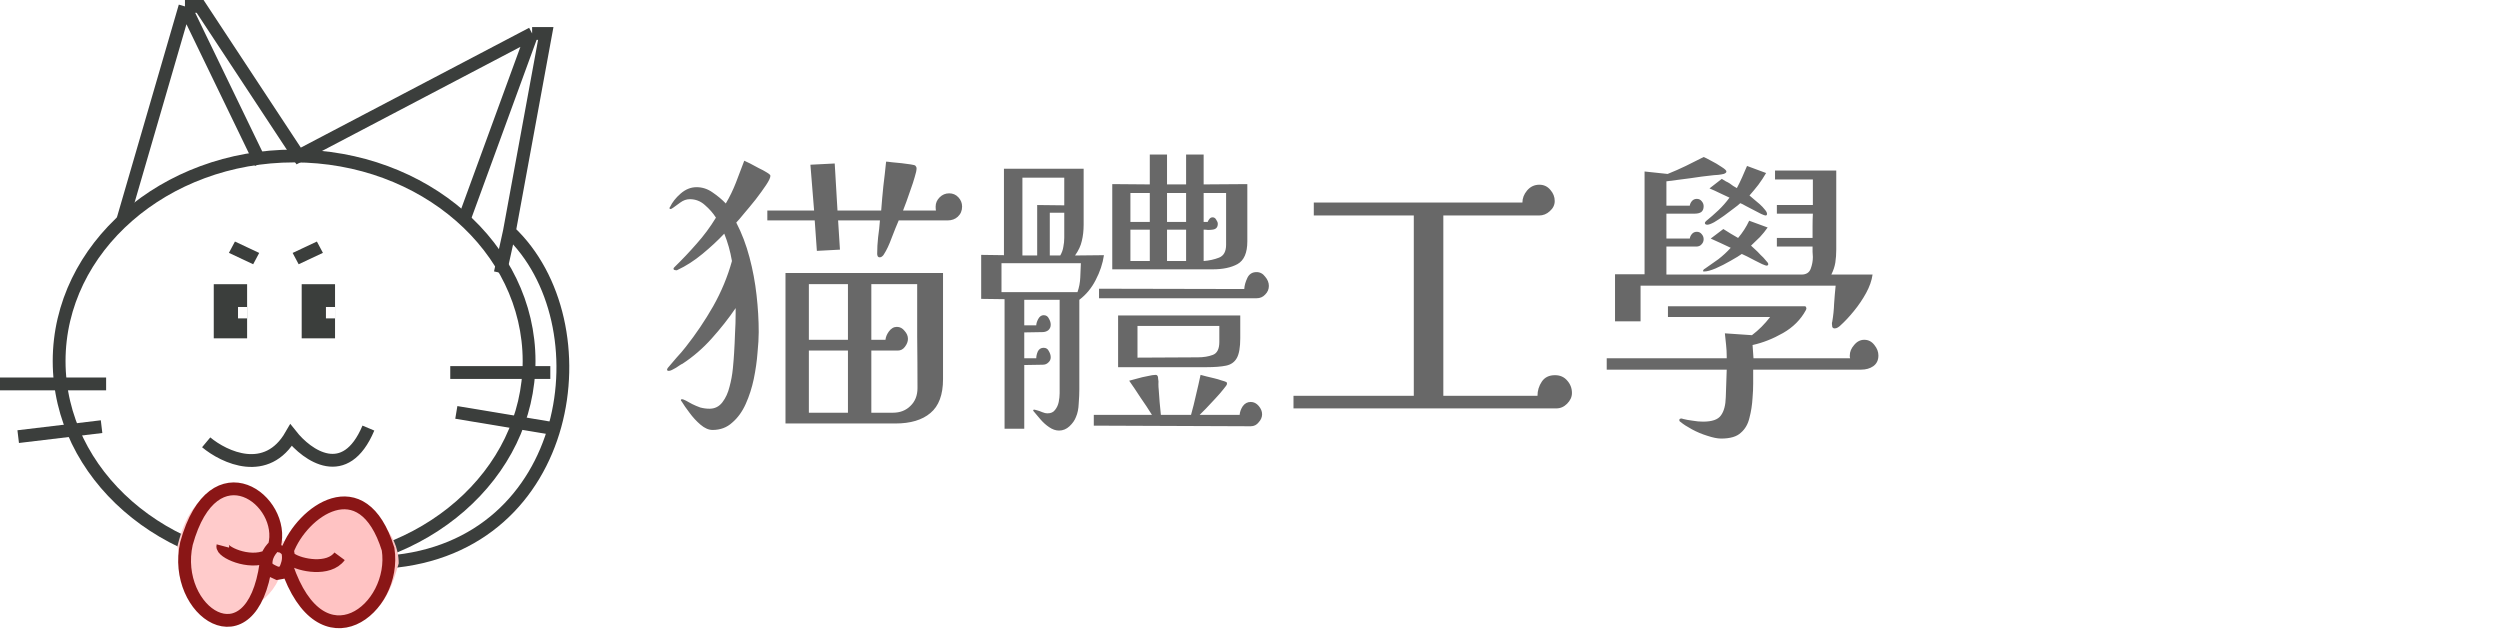
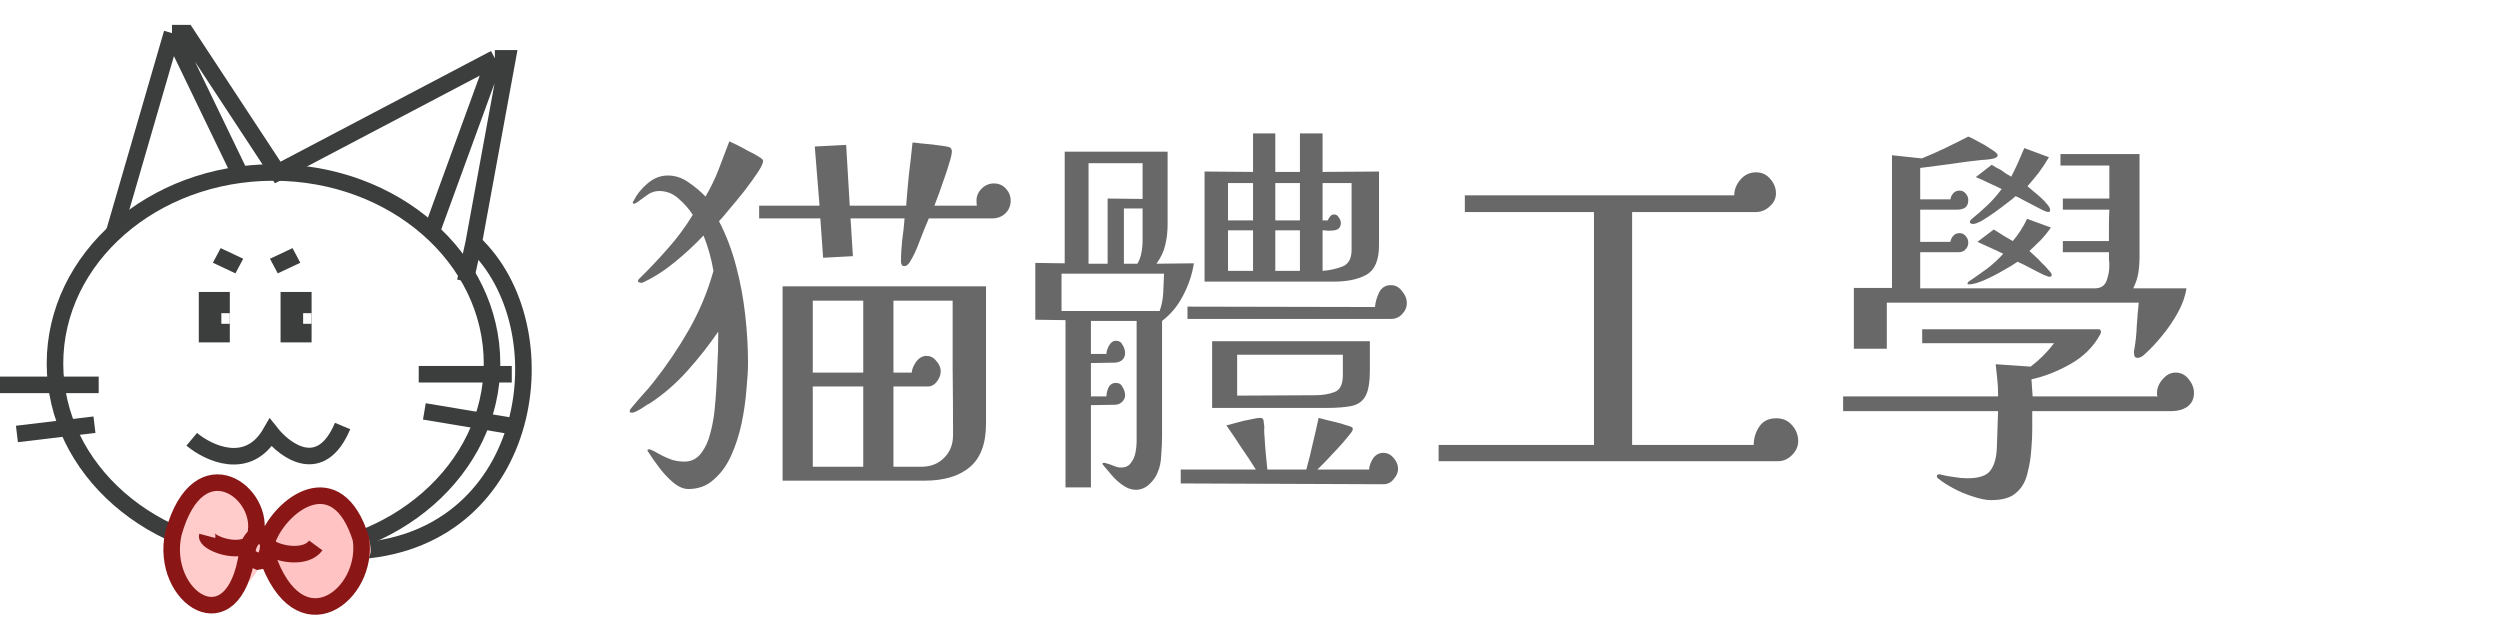
- <svg xmlns="http://www.w3.org/2000/svg" width="390" height="98" viewBox="0 0 390 98" fill="none">
-   <ellipse cx="45.881" cy="56.335" rx="36.657" ry="32.001" stroke="#3B3E3C" stroke-width="2" />
-   <path d="M19.156 34.334L24.005 17.667L28.853 1M28.853 1L40.678 25.445M28.853 1H31.218L46.59 24.334L83.011 5.222M83.011 5.222L72.368 34.334M83.011 5.222H85.139L79.463 36.112M78.044 42.557L79.463 36.112M79.463 36.112C94.599 50.335 89.633 85.447 60.544 87.669" stroke="#3B3E3C" stroke-width="2" />
-   <rect x="33.346" y="44.335" width="5.203" height="8.445" fill="#3B3E3C" />
-   <rect x="47.063" y="44.335" width="5.203" height="8.445" fill="#3B3E3C" />
-   <rect x="37.13" y="47.89" width="1.419" height="1.778" fill="#FFFEFE" />
-   <rect x="50.847" y="47.89" width="1.419" height="1.778" fill="#FFFEFE" />
-   <line y1="-1" x2="4.181" y2="-1" transform="matrix(0.905082 0.425237 -0.469743 0.882803 35.7113 39.4457)" stroke="#3B3E3C" stroke-width="2" />
-   <line y1="-1" x2="4.181" y2="-1" transform="matrix(0.905082 -0.425237 0.469743 0.882803 46.5902 41.2234)" stroke="#3B3E3C" stroke-width="2" />
-   <path d="M32.164 69.002C35.002 71.373 41.624 74.469 45.408 67.891C47.93 71.076 53.874 75.314 57.469 66.78" stroke="#3B3E3C" stroke-width="2" />
-   <ellipse cx="43.752" cy="87.003" rx="2.365" ry="2.667" fill="#FFE3E3" />
-   <path d="M62.199 87.892C60.208 95.046 57.964 96.781 52.739 96.781C47.515 96.781 45.948 92.661 43.279 87.892C47.262 84.423 47.515 79.002 52.739 79.002C57.964 79.002 62.199 82.982 62.199 87.892Z" fill="#FFC3C3" />
-   <path d="M44.225 86.883C44.225 91.858 39.857 95.892 34.468 95.892C29.079 95.892 29.089 91.767 27.67 85.225C29.089 79.544 31.39 76.336 36.779 76.336C42.168 76.336 44.225 81.907 44.225 86.883Z" fill="#FFCBCB" />
-   <path d="M43.989 85.174C44.411 85.703 44.681 85.386 44.834 85.892M43.989 85.174L44.834 85.892M43.989 85.174C43.616 85.366 43.195 84.812 42.806 85.174M44.834 85.892C47.063 79.891 56.523 72.78 60.544 85.669C61.963 95.003 50.138 104.337 44.724 88.336M44.834 85.892C45.1 86.774 45.004 87.605 44.724 88.336M44.724 88.336C44.303 89.437 44.462 89.225 43.279 89.447C42.333 89.003 41.508 88.75 41.501 87.892M42.806 85.174C44.724 78.114 33.346 69.447 29.089 84.78C26.724 95.448 39.259 103.892 41.501 87.892M42.806 85.174C42.345 85.604 41.929 86.146 41.697 86.781M41.501 87.892C41.498 87.496 41.571 87.125 41.697 86.781M34.765 85.174C34.529 86.062 38.801 88.114 41.697 86.781M45.408 87.225C46.827 88.188 51.273 89.092 52.976 86.781" stroke="#8A1616" stroke-width="2" />
-   <path d="M0 59.891H16.555" stroke="#3B3E3C" stroke-width="2" />
-   <path d="M2.838 68.113L15.845 66.558" stroke="#3B3E3C" stroke-width="2" />
-   <path d="M70.24 58.113H85.849" stroke="#3B3E3C" stroke-width="2" />
-   <path d="M71.186 64.335L85.849 66.78" stroke="#3B3E3C" stroke-width="2" />
-   <path d="M132.28 64.384V54.688H126.184V64.384H132.28ZM132.28 53.008V44.32H126.184V53.008H132.28ZM143.128 60.544C143.128 57.856 143.112 55.168 143.08 52.48C143.08 49.76 143.08 47.04 143.08 44.32H135.928V53.008H138.136C138.168 52.592 138.344 52.16 138.664 51.712C139.016 51.232 139.432 50.992 139.912 50.992C140.392 50.992 140.792 51.2 141.112 51.616C141.464 52 141.64 52.416 141.64 52.864C141.64 53.28 141.48 53.696 141.16 54.112C140.872 54.496 140.504 54.688 140.056 54.688H135.928V64.384H139.288C140.408 64.384 141.32 64.032 142.024 63.328C142.76 62.624 143.128 61.696 143.128 60.544ZM120.184 27.424C120.184 27.712 119.96 28.192 119.512 28.864C119.064 29.536 118.52 30.288 117.88 31.12C117.24 31.92 116.632 32.656 116.056 33.328C115.512 34 115.112 34.464 114.856 34.72C115.72 36.384 116.408 38.192 116.92 40.144C117.432 42.064 117.8 44.032 118.024 46.048C118.248 48.032 118.36 49.952 118.36 51.808C118.36 52.704 118.296 53.792 118.168 55.072C118.072 56.352 117.88 57.696 117.592 59.104C117.304 60.48 116.888 61.776 116.344 62.992C115.8 64.208 115.096 65.184 114.232 65.92C113.4 66.688 112.376 67.072 111.16 67.072C110.552 67.072 109.928 66.8 109.288 66.256C108.648 65.712 108.072 65.088 107.56 64.384C107.048 63.712 106.648 63.136 106.36 62.656C106.264 62.56 106.216 62.48 106.216 62.416C106.216 62.32 106.28 62.272 106.408 62.272C106.504 62.272 106.712 62.352 107.032 62.512C107.16 62.576 107.304 62.656 107.464 62.752C107.624 62.848 107.8 62.944 107.992 63.04C108.376 63.232 108.792 63.408 109.24 63.568C109.72 63.696 110.2 63.76 110.68 63.76C111.512 63.76 112.184 63.424 112.696 62.752C113.208 62.08 113.576 61.28 113.8 60.352C114.056 59.424 114.232 58.464 114.328 57.472C114.424 56.48 114.488 55.68 114.52 55.072C114.584 54.048 114.632 53.024 114.664 52C114.728 50.944 114.76 49.904 114.76 48.88V48.064C113.672 49.664 112.424 51.248 111.016 52.816C109.64 54.352 108.12 55.664 106.456 56.752C106.36 56.784 106.216 56.864 106.024 56.992C105.832 57.12 105.64 57.248 105.448 57.376C105.224 57.504 105.016 57.616 104.824 57.712C104.632 57.808 104.472 57.856 104.344 57.856C104.152 57.856 104.056 57.792 104.056 57.664C104.056 57.632 104.088 57.552 104.152 57.424C104.6 56.88 105.064 56.336 105.544 55.792C106.056 55.248 106.536 54.688 106.984 54.112C108.552 52.128 109.976 50.016 111.256 47.776C112.536 45.504 113.512 43.152 114.184 40.72C113.928 39.216 113.528 37.792 112.984 36.448C111.992 37.504 110.856 38.56 109.576 39.616C108.296 40.672 107 41.504 105.688 42.112C105.656 42.112 105.624 42.128 105.592 42.16C105.56 42.16 105.528 42.16 105.496 42.16C105.496 42.16 105.48 42.16 105.448 42.16C105.384 42.16 105.304 42.144 105.208 42.112C105.112 42.08 105.064 42.016 105.064 41.92C105.064 41.856 105.112 41.776 105.208 41.68C106.424 40.496 107.576 39.28 108.664 38.032C109.784 36.784 110.792 35.424 111.688 33.952C111.24 33.248 110.664 32.592 109.96 31.984C109.288 31.376 108.504 31.072 107.608 31.072C107.096 31.072 106.6 31.248 106.12 31.6C105.672 31.92 105.32 32.176 105.064 32.368C104.84 32.528 104.696 32.608 104.632 32.608C104.504 32.608 104.44 32.56 104.44 32.464C104.44 32.4 104.472 32.336 104.536 32.272C104.888 31.536 105.432 30.848 106.168 30.208C106.936 29.536 107.768 29.2 108.664 29.2C109.56 29.2 110.392 29.472 111.16 30.016C111.96 30.56 112.648 31.136 113.224 31.744C113.832 30.72 114.36 29.632 114.808 28.48C115.256 27.328 115.688 26.192 116.104 25.072C116.264 25.136 116.568 25.28 117.016 25.504C117.464 25.728 117.912 25.968 118.36 26.224C118.84 26.448 119.256 26.672 119.608 26.896C119.992 27.12 120.184 27.296 120.184 27.424ZM147.112 59.152C147.112 61.584 146.456 63.344 145.144 64.432C143.864 65.52 142.04 66.064 139.672 66.064H122.536V42.592H147.112V59.152ZM150.088 32.224C150.088 32.864 149.864 33.392 149.416 33.808C149 34.192 148.472 34.384 147.832 34.384H140.2C139.88 35.12 139.512 36.032 139.096 37.12C138.712 38.176 138.312 39.024 137.896 39.664C137.832 39.792 137.736 39.904 137.608 40C137.512 40.096 137.384 40.144 137.224 40.144C137.096 40.144 137 40.096 136.936 40C136.872 39.872 136.84 39.744 136.84 39.616C136.84 38.752 136.888 37.888 136.984 37.024C137.112 36.128 137.208 35.248 137.272 34.384H130.744L131.032 38.944L127.432 39.136L127.096 34.384H119.704V32.848H127L126.424 25.696L130.216 25.504L130.648 32.848H137.464C137.56 31.568 137.672 30.304 137.8 29.056C137.96 27.776 138.104 26.496 138.232 25.216C138.392 25.216 138.696 25.248 139.144 25.312C139.592 25.344 140.088 25.392 140.632 25.456C141.176 25.52 141.656 25.584 142.072 25.648C142.488 25.712 142.728 25.776 142.792 25.84C142.92 25.968 142.984 26.112 142.984 26.272C142.984 26.56 142.888 27.008 142.696 27.616C142.536 28.192 142.328 28.832 142.072 29.536C141.848 30.208 141.624 30.848 141.4 31.456C141.176 32.064 141 32.528 140.872 32.848H146.008C145.976 32.688 145.96 32.48 145.96 32.224C145.96 31.68 146.168 31.2 146.584 30.784C147 30.368 147.496 30.16 148.072 30.16C148.648 30.16 149.128 30.368 149.512 30.784C149.896 31.2 150.088 31.68 150.088 32.224ZM156.232 41.056V45.568H168.088C168.344 44.832 168.488 44.08 168.52 43.312C168.552 42.544 168.584 41.792 168.616 41.056H156.232ZM166.024 33.184H163.768V39.856H165.4C165.656 39.408 165.816 38.96 165.88 38.512C165.976 38.064 166.024 37.584 166.024 37.072V33.184ZM166.024 32.032V27.712H159.496V39.856H161.8V31.984L166.024 32.032ZM190.216 50.848H177.448V55.792L186.856 55.744C187.752 55.744 188.536 55.616 189.208 55.36C189.88 55.104 190.216 54.432 190.216 53.344V50.848ZM179.368 40.72V35.824H176.344V40.72H179.368ZM185.032 40.72V35.824H182.056V40.72H185.032ZM179.368 34.624V30.112H176.344V34.624H179.368ZM185.032 34.624V30.112H182.056V34.624H185.032ZM191.272 30.112H187.768V34.624H188.392C188.456 34.464 188.552 34.304 188.68 34.144C188.808 33.984 188.968 33.904 189.16 33.904C189.416 33.904 189.608 34.032 189.736 34.288C189.896 34.512 189.976 34.72 189.976 34.912C189.976 35.456 189.704 35.76 189.16 35.824C188.936 35.856 188.696 35.872 188.44 35.872C188.216 35.84 187.992 35.824 187.768 35.824V40.72C188.632 40.656 189.432 40.48 190.168 40.192C190.904 39.904 191.272 39.232 191.272 38.176V30.112ZM172.216 39.808C172.024 41.12 171.592 42.416 170.92 43.696C170.28 44.944 169.432 45.968 168.376 46.768V60.736C168.376 61.376 168.344 62.112 168.28 62.944C168.248 63.776 168.104 64.48 167.848 65.056C167.656 65.568 167.32 66.048 166.84 66.496C166.36 66.944 165.816 67.168 165.208 67.168C164.696 67.168 164.184 66.992 163.672 66.64C163.192 66.32 162.744 65.92 162.328 65.44C161.912 64.96 161.56 64.544 161.272 64.192C161.208 64.128 161.176 64.064 161.176 64C161.176 63.936 161.24 63.904 161.368 63.904C161.432 63.904 161.56 63.936 161.752 64C162.008 64.064 162.28 64.16 162.568 64.288C162.856 64.416 163.144 64.48 163.432 64.48C163.944 64.48 164.328 64.304 164.584 63.952C164.872 63.6 165.064 63.184 165.16 62.704C165.256 62.224 165.304 61.776 165.304 61.36V46.768H159.784V50.752H161.656C161.656 50.496 161.752 50.176 161.944 49.792C162.168 49.376 162.456 49.168 162.808 49.168C163.192 49.168 163.464 49.344 163.624 49.696C163.816 50.016 163.912 50.336 163.912 50.656C163.912 51.008 163.784 51.296 163.528 51.52C163.272 51.712 162.968 51.808 162.616 51.808L159.784 51.856V55.888H161.656C161.656 55.568 161.736 55.216 161.896 54.832C162.088 54.448 162.392 54.256 162.808 54.256C163.192 54.256 163.464 54.432 163.624 54.784C163.816 55.104 163.912 55.424 163.912 55.744C163.912 56.064 163.784 56.336 163.528 56.56C163.304 56.784 163.016 56.896 162.664 56.896L159.784 56.944V66.88H156.712V46.672L153.064 46.624V39.76L156.616 39.808V26.32H169.048V35.056C169.048 35.984 168.952 36.832 168.76 37.6C168.6 38.336 168.248 39.088 167.704 39.856L172.216 39.808ZM196.888 64.624C196.888 65.072 196.712 65.488 196.36 65.872C196.04 66.288 195.624 66.496 195.112 66.496L170.632 66.4V64.72H179.704C179.128 63.792 178.536 62.896 177.928 62.032C177.352 61.136 176.76 60.256 176.152 59.392C176.472 59.296 176.888 59.184 177.4 59.056C177.944 58.896 178.488 58.768 179.032 58.672C179.576 58.544 179.992 58.48 180.28 58.48C180.44 58.48 180.552 58.56 180.616 58.72C180.648 58.784 180.664 58.896 180.664 59.056C180.728 59.344 180.744 59.632 180.712 59.92C180.712 60.208 180.728 60.496 180.76 60.784C180.792 61.424 180.84 62.08 180.904 62.752C180.968 63.392 181.032 64.048 181.096 64.72H185.8C186.088 63.696 186.344 62.672 186.568 61.648C186.824 60.592 187.064 59.536 187.288 58.48C187.512 58.544 187.816 58.624 188.2 58.72C188.584 58.816 188.984 58.912 189.4 59.008C189.816 59.104 190.2 59.216 190.552 59.344C190.904 59.44 191.144 59.52 191.272 59.584C191.368 59.616 191.416 59.712 191.416 59.872C191.416 60 191.224 60.288 190.84 60.736C190.488 61.184 190.056 61.68 189.544 62.224C189.032 62.768 188.552 63.28 188.104 63.76C187.656 64.208 187.336 64.528 187.144 64.72H193.384C193.416 64.272 193.576 63.824 193.864 63.376C194.184 62.928 194.6 62.704 195.112 62.704C195.592 62.704 196.008 62.912 196.36 63.328C196.712 63.744 196.888 64.176 196.888 64.624ZM193.48 52.768C193.48 54.176 193.304 55.2 192.952 55.84C192.6 56.48 192.04 56.88 191.272 57.04C190.504 57.2 189.48 57.28 188.2 57.28H174.424V49.216H193.48V52.768ZM197.944 44.608C197.944 45.12 197.752 45.568 197.368 45.952C197.016 46.336 196.568 46.528 196.024 46.528H171.448V45.04L194.104 45.088C194.136 44.544 194.296 43.968 194.584 43.36C194.872 42.752 195.352 42.448 196.024 42.448C196.568 42.448 197.016 42.688 197.368 43.168C197.752 43.616 197.944 44.096 197.944 44.608ZM194.584 37.648C194.584 39.44 194.072 40.624 193.048 41.2C192.056 41.744 190.76 42.016 189.16 42.016H173.512V28.72L179.368 28.768V24.112H182.056V28.768H185.032V24.112H187.768V28.768L194.584 28.72V37.648ZM245.224 61.312C245.224 61.92 244.968 62.48 244.456 62.992C243.976 63.472 243.416 63.712 242.776 63.712H201.784V61.744H220.552V33.616H204.952V31.6H237.496C237.496 30.928 237.736 30.304 238.216 29.728C238.728 29.12 239.368 28.816 240.136 28.816C240.84 28.816 241.416 29.088 241.864 29.632C242.312 30.144 242.536 30.72 242.536 31.36C242.536 31.968 242.28 32.496 241.768 32.944C241.288 33.392 240.728 33.616 240.088 33.616H225.16V61.744H239.848C239.848 60.944 240.072 60.208 240.52 59.536C240.968 58.864 241.656 58.528 242.584 58.528C243.384 58.528 244.024 58.816 244.504 59.392C244.984 59.936 245.224 60.576 245.224 61.312ZM293.032 55.456C293.032 56.192 292.76 56.752 292.216 57.136C291.704 57.488 291.08 57.664 290.344 57.664H273.496C273.496 58.368 273.496 59.088 273.496 59.824C273.496 60.56 273.464 61.296 273.4 62.032C273.336 63.152 273.176 64.192 272.92 65.152C272.696 66.144 272.248 66.928 271.576 67.504C270.936 68.112 269.912 68.416 268.504 68.416C267.928 68.416 267.208 68.272 266.344 67.984C265.512 67.728 264.712 67.392 263.944 66.976C263.176 66.56 262.584 66.176 262.168 65.824C262.04 65.76 261.976 65.664 261.976 65.536C261.976 65.376 262.072 65.296 262.264 65.296C262.328 65.296 262.376 65.296 262.408 65.296C262.44 65.328 262.472 65.344 262.504 65.344C263.016 65.472 263.544 65.568 264.088 65.632C264.632 65.728 265.16 65.776 265.672 65.776C267.08 65.776 268.008 65.456 268.456 64.816C268.936 64.176 269.192 63.216 269.224 61.936L269.368 57.664H250.648V55.888H269.368V55.6C269.368 54.992 269.336 54.4 269.272 53.824C269.208 53.216 269.144 52.608 269.08 52L273.304 52.288C273.848 51.872 274.344 51.44 274.792 50.992C275.272 50.512 275.72 50 276.136 49.456H260.2V47.776H281.56C281.656 47.776 281.72 47.824 281.752 47.92C281.784 48.016 281.8 48.096 281.8 48.16C281.8 48.192 281.768 48.272 281.704 48.4C280.904 49.872 279.72 51.056 278.152 51.952C276.584 52.848 275 53.472 273.4 53.824L273.544 55.888H288.616C288.616 55.824 288.6 55.76 288.568 55.696C288.568 55.6 288.568 55.52 288.568 55.456C288.568 54.88 288.792 54.336 289.24 53.824C289.688 53.28 290.216 53.008 290.824 53.008C291.464 53.008 291.992 53.28 292.408 53.824C292.824 54.336 293.032 54.88 293.032 55.456ZM275.848 41.2C275.848 41.36 275.752 41.44 275.56 41.44C275.496 41.44 275.272 41.36 274.888 41.2C274.536 41.04 274.152 40.848 273.736 40.624C273.32 40.4 272.92 40.192 272.536 40C272.152 39.808 271.88 39.68 271.72 39.616C271.368 39.872 270.792 40.224 269.992 40.672C269.224 41.12 268.44 41.52 267.64 41.872C266.872 42.192 266.28 42.352 265.864 42.352C265.736 42.352 265.672 42.336 265.672 42.304C265.672 42.208 265.704 42.128 265.768 42.064C265.768 42.064 265.8 42.032 265.864 41.968C265.896 41.936 265.928 41.92 265.96 41.92C266.664 41.44 267.368 40.944 268.072 40.432C268.776 39.888 269.416 39.296 269.992 38.656C269.48 38.4 268.968 38.16 268.456 37.936C267.944 37.712 267.416 37.472 266.872 37.216L268.84 35.728C269.224 35.952 269.608 36.192 269.992 36.448C270.376 36.672 270.76 36.896 271.144 37.12C271.496 36.704 271.816 36.272 272.104 35.824C272.392 35.376 272.648 34.912 272.872 34.432L275.752 35.488C275.4 36 275 36.496 274.552 36.976C274.104 37.424 273.64 37.872 273.16 38.32C273.288 38.448 273.496 38.64 273.784 38.896C274.072 39.152 274.36 39.44 274.648 39.76C274.968 40.048 275.24 40.336 275.464 40.624C275.72 40.88 275.848 41.072 275.848 41.2ZM292.12 42.832C291.992 43.76 291.656 44.72 291.112 45.712C290.568 46.704 289.928 47.648 289.192 48.544C288.488 49.408 287.8 50.144 287.128 50.752C287 50.88 286.856 50.992 286.696 51.088C286.536 51.184 286.376 51.232 286.216 51.232C286.024 51.232 285.896 51.152 285.832 50.992C285.8 50.832 285.784 50.688 285.784 50.56C285.784 50.496 285.784 50.432 285.784 50.368C285.816 50.304 285.832 50.24 285.832 50.176C285.992 49.248 286.088 48.32 286.12 47.392C286.184 46.432 286.264 45.488 286.36 44.56H255.928V50.128H251.944V42.784H256.552V26.752L260.152 27.136C261.112 26.752 262.056 26.336 262.984 25.888C263.912 25.44 264.84 24.976 265.768 24.496C265.96 24.56 266.344 24.752 266.92 25.072C267.496 25.36 268.04 25.68 268.552 26.032C269.064 26.352 269.32 26.592 269.32 26.752C269.32 26.912 269.176 27.04 268.888 27.136C268.632 27.2 268.344 27.248 268.024 27.28C267.704 27.312 267.48 27.328 267.352 27.328C266.104 27.456 264.872 27.616 263.656 27.808C262.44 27.968 261.208 28.128 259.96 28.288V32.08H263.608C263.64 31.824 263.752 31.584 263.944 31.36C264.136 31.136 264.392 31.024 264.712 31.024C265.032 31.024 265.288 31.152 265.48 31.408C265.672 31.632 265.768 31.888 265.768 32.176C265.768 32.592 265.64 32.896 265.384 33.088C265.128 33.248 264.808 33.328 264.424 33.328H259.96V37.216H263.608C263.64 36.96 263.752 36.72 263.944 36.496C264.136 36.272 264.392 36.16 264.712 36.16C265.032 36.16 265.288 36.288 265.48 36.544C265.672 36.768 265.768 37.024 265.768 37.312C265.768 37.632 265.656 37.904 265.432 38.128C265.24 38.352 264.968 38.464 264.616 38.464H259.96V42.832H281.032C281.768 42.832 282.248 42.528 282.472 41.92C282.696 41.312 282.808 40.704 282.808 40.096C282.808 39.84 282.792 39.568 282.76 39.28C282.76 38.992 282.76 38.72 282.76 38.464H277.192V37.12H282.76C282.76 36.512 282.76 35.888 282.76 35.248C282.76 34.608 282.776 33.968 282.808 33.328H277.192V31.984H282.808V28H276.904V26.608H286.456V38.944C286.456 39.648 286.408 40.32 286.312 40.96C286.216 41.568 286.008 42.192 285.688 42.832H292.12ZM275.656 33.376C275.656 33.536 275.576 33.616 275.416 33.616C275.32 33.616 275.096 33.536 274.744 33.376C274.392 33.184 273.992 32.976 273.544 32.752C273.128 32.528 272.728 32.32 272.344 32.128C271.96 31.904 271.672 31.76 271.48 31.696C271.288 31.888 270.952 32.16 270.472 32.512C270.024 32.864 269.512 33.248 268.936 33.664C268.392 34.048 267.88 34.384 267.4 34.672C266.92 34.928 266.568 35.056 266.344 35.056C266.088 35.056 265.96 34.96 265.96 34.768C265.96 34.704 266.024 34.608 266.152 34.48C266.824 33.936 267.464 33.376 268.072 32.8C268.712 32.192 269.288 31.536 269.8 30.832C269.288 30.576 268.776 30.336 268.264 30.112C267.752 29.856 267.224 29.616 266.68 29.392L268.6 27.904C268.824 28.032 269.032 28.16 269.224 28.288C269.448 28.384 269.656 28.496 269.848 28.624C270.008 28.752 270.184 28.88 270.376 29.008C270.568 29.104 270.76 29.216 270.952 29.344C271.24 28.8 271.512 28.24 271.768 27.664C272.024 27.088 272.28 26.496 272.536 25.888L275.512 26.992C275.16 27.6 274.76 28.208 274.312 28.816C273.864 29.392 273.4 29.952 272.92 30.496C273.08 30.624 273.304 30.816 273.592 31.072C273.88 31.296 274.184 31.552 274.504 31.84C274.824 32.128 275.096 32.416 275.32 32.704C275.544 32.96 275.656 33.184 275.656 33.376Z" fill="#686868" />
+ <svg xmlns="http://www.w3.org/2000/svg" width="302" height="75" viewBox="0 0 302 75" fill="none">
+   <ellipse cx="33.04" cy="43.925" rx="26.398" ry="23.089" stroke="#3B3E3C" stroke-width="2" />
+   <path d="M13.795 28.051L17.286 16.026L20.778 4M20.778 4L29.293 21.638M20.778 4H22.481L33.551 20.836L59.779 7.047M59.779 7.047L52.115 28.051M59.779 7.047H61.312L57.224 29.334M56.202 33.984L57.224 29.334M57.224 29.334C68.124 39.596 64.547 64.93 43.599 66.534" stroke="#3B3E3C" stroke-width="2" />
+   <rect x="24.014" y="35.267" width="3.747" height="6.093" fill="#3B3E3C" />
+   <rect x="33.892" y="35.267" width="3.747" height="6.093" fill="#3B3E3C" />
+   <rect x="26.739" y="37.832" width="1.022" height="1.283" fill="#FFFEFE" />
+   <rect x="36.617" y="37.832" width="1.022" height="1.283" fill="#FFFEFE" />
+   <line y1="-1" x2="3.012" y2="-1" transform="matrix(0.904766 0.425909 -0.469038 0.883178 25.7168 31.7393)" stroke="#3B3E3C" stroke-width="2" />
+   <line y1="-1" x2="3.012" y2="-1" transform="matrix(0.904766 -0.425909 0.469038 0.883178 33.551 33.022)" stroke="#3B3E3C" stroke-width="2" />
+   <path d="M23.162 53.065C25.206 54.775 29.974 57.009 32.7 52.263C34.516 54.562 38.797 57.619 41.385 51.462" stroke="#3B3E3C" stroke-width="2" />
+   <ellipse cx="31.507" cy="66.053" rx="1.703" ry="1.924" fill="#FFE3E3" />
+   <path d="M44.791 66.694C43.357 71.856 41.741 73.108 37.979 73.108C34.217 73.108 33.089 70.135 31.167 66.694C34.035 64.191 34.217 60.28 37.979 60.28C41.741 60.28 44.791 63.152 44.791 66.694Z" fill="#FFC3C3" />
+   <path d="M31.848 65.966C31.848 69.556 28.702 72.466 24.821 72.466C20.941 72.466 20.948 69.49 19.926 64.77C20.948 60.671 22.605 58.356 26.486 58.356C30.366 58.356 31.848 62.376 31.848 65.966Z" fill="#FFCBCB" />
+   <path d="M31.678 64.733C31.982 65.115 32.176 64.886 32.286 65.251M31.678 64.733L32.286 65.251M31.678 64.733C31.409 64.872 31.106 64.472 30.826 64.733M32.286 65.251C33.892 60.922 40.704 55.791 43.599 65.091C44.621 71.825 36.106 78.559 32.208 67.015M32.286 65.251C32.478 65.888 32.409 66.487 32.208 67.015M32.208 67.015C31.904 67.809 32.018 67.656 31.167 67.817C30.485 67.496 29.891 67.314 29.886 66.694M30.826 64.733C32.208 59.639 24.014 53.386 20.948 64.449C19.245 72.146 28.271 78.239 29.886 66.694M30.826 64.733C30.494 65.043 30.195 65.434 30.027 65.892M29.886 66.694C29.884 66.409 29.936 66.141 30.027 65.892M25.035 64.733C24.865 65.374 27.942 66.854 30.027 65.892M32.7 66.213C33.721 66.908 36.923 67.56 38.149 65.892" stroke="#8A1616" stroke-width="2" />
+   <path d="M0 46.491H11.922" stroke="#3B3E3C" stroke-width="2" />
+   <path d="M2.044 52.423L11.411 51.301" stroke="#3B3E3C" stroke-width="2" />
+   <path d="M50.582 45.208H61.822" stroke="#3B3E3C" stroke-width="2" />
+   <path d="M51.263 49.698L61.822 51.462" stroke="#3B3E3C" stroke-width="2" />
+   <path d="M104.28 56.384V46.688H98.184V56.384H104.28ZM104.28 45.008V36.32H98.184V45.008H104.28ZM115.128 52.544C115.128 49.856 115.112 47.168 115.08 44.48C115.08 41.76 115.08 39.04 115.08 36.32H107.928V45.008H110.136C110.168 44.592 110.344 44.16 110.664 43.712C111.016 43.232 111.432 42.992 111.912 42.992C112.392 42.992 112.792 43.2 113.112 43.616C113.464 44 113.64 44.416 113.64 44.864C113.64 45.28 113.48 45.696 113.16 46.112C112.872 46.496 112.504 46.688 112.056 46.688H107.928V56.384H111.288C112.408 56.384 113.32 56.032 114.024 55.328C114.76 54.624 115.128 53.696 115.128 52.544ZM92.184 19.424C92.184 19.712 91.96 20.192 91.512 20.864C91.064 21.536 90.52 22.288 89.88 23.12C89.24 23.92 88.632 24.656 88.056 25.328C87.512 26 87.112 26.464 86.856 26.72C87.72 28.384 88.408 30.192 88.92 32.144C89.432 34.064 89.8 36.032 90.024 38.048C90.248 40.032 90.36 41.952 90.36 43.808C90.36 44.704 90.296 45.792 90.168 47.072C90.072 48.352 89.88 49.696 89.592 51.104C89.304 52.48 88.888 53.776 88.344 54.992C87.8 56.208 87.096 57.184 86.232 57.92C85.4 58.688 84.376 59.072 83.16 59.072C82.552 59.072 81.928 58.8 81.288 58.256C80.648 57.712 80.072 57.088 79.56 56.384C79.048 55.712 78.648 55.136 78.36 54.656C78.264 54.56 78.216 54.48 78.216 54.416C78.216 54.32 78.28 54.272 78.408 54.272C78.504 54.272 78.712 54.352 79.032 54.512C79.16 54.576 79.304 54.656 79.464 54.752C79.624 54.848 79.8 54.944 79.992 55.04C80.376 55.232 80.792 55.408 81.24 55.568C81.72 55.696 82.2 55.76 82.68 55.76C83.512 55.76 84.184 55.424 84.696 54.752C85.208 54.08 85.576 53.28 85.8 52.352C86.056 51.424 86.232 50.464 86.328 49.472C86.424 48.48 86.488 47.68 86.52 47.072C86.584 46.048 86.632 45.024 86.664 44C86.728 42.944 86.76 41.904 86.76 40.88V40.064C85.672 41.664 84.424 43.248 83.016 44.816C81.64 46.352 80.12 47.664 78.456 48.752C78.36 48.784 78.216 48.864 78.024 48.992C77.832 49.12 77.64 49.248 77.448 49.376C77.224 49.504 77.016 49.616 76.824 49.712C76.632 49.808 76.472 49.856 76.344 49.856C76.152 49.856 76.056 49.792 76.056 49.664C76.056 49.632 76.088 49.552 76.152 49.424C76.6 48.88 77.064 48.336 77.544 47.792C78.056 47.248 78.536 46.688 78.984 46.112C80.552 44.128 81.976 42.016 83.256 39.776C84.536 37.504 85.512 35.152 86.184 32.72C85.928 31.216 85.528 29.792 84.984 28.448C83.992 29.504 82.856 30.56 81.576 31.616C80.296 32.672 79 33.504 77.688 34.112C77.656 34.112 77.624 34.128 77.592 34.16C77.56 34.16 77.528 34.16 77.496 34.16C77.496 34.16 77.48 34.16 77.448 34.16C77.384 34.16 77.304 34.144 77.208 34.112C77.112 34.08 77.064 34.016 77.064 33.92C77.064 33.856 77.112 33.776 77.208 33.68C78.424 32.496 79.576 31.28 80.664 30.032C81.784 28.784 82.792 27.424 83.688 25.952C83.24 25.248 82.664 24.592 81.96 23.984C81.288 23.376 80.504 23.072 79.608 23.072C79.096 23.072 78.6 23.248 78.12 23.6C77.672 23.92 77.32 24.176 77.064 24.368C76.84 24.528 76.696 24.608 76.632 24.608C76.504 24.608 76.44 24.56 76.44 24.464C76.44 24.4 76.472 24.336 76.536 24.272C76.888 23.536 77.432 22.848 78.168 22.208C78.936 21.536 79.768 21.2 80.664 21.2C81.56 21.2 82.392 21.472 83.16 22.016C83.96 22.56 84.648 23.136 85.224 23.744C85.832 22.72 86.36 21.632 86.808 20.48C87.256 19.328 87.688 18.192 88.104 17.072C88.264 17.136 88.568 17.28 89.016 17.504C89.464 17.728 89.912 17.968 90.36 18.224C90.84 18.448 91.256 18.672 91.608 18.896C91.992 19.12 92.184 19.296 92.184 19.424ZM119.112 51.152C119.112 53.584 118.456 55.344 117.144 56.432C115.864 57.52 114.04 58.064 111.672 58.064H94.536V34.592H119.112V51.152ZM122.088 24.224C122.088 24.864 121.864 25.392 121.416 25.808C121 26.192 120.472 26.384 119.832 26.384H112.2C111.88 27.12 111.512 28.032 111.096 29.12C110.712 30.176 110.312 31.024 109.896 31.664C109.832 31.792 109.736 31.904 109.608 32C109.512 32.096 109.384 32.144 109.224 32.144C109.096 32.144 109 32.096 108.936 32C108.872 31.872 108.84 31.744 108.84 31.616C108.84 30.752 108.888 29.888 108.984 29.024C109.112 28.128 109.208 27.248 109.272 26.384H102.744L103.032 30.944L99.432 31.136L99.096 26.384H91.704V24.848H99L98.424 17.696L102.216 17.504L102.648 24.848H109.464C109.56 23.568 109.672 22.304 109.8 21.056C109.96 19.776 110.104 18.496 110.232 17.216C110.392 17.216 110.696 17.248 111.144 17.312C111.592 17.344 112.088 17.392 112.632 17.456C113.176 17.52 113.656 17.584 114.072 17.648C114.488 17.712 114.728 17.776 114.792 17.84C114.92 17.968 114.984 18.112 114.984 18.272C114.984 18.56 114.888 19.008 114.696 19.616C114.536 20.192 114.328 20.832 114.072 21.536C113.848 22.208 113.624 22.848 113.4 23.456C113.176 24.064 113 24.528 112.872 24.848H118.008C117.976 24.688 117.96 24.48 117.96 24.224C117.96 23.68 118.168 23.2 118.584 22.784C119 22.368 119.496 22.16 120.072 22.16C120.648 22.16 121.128 22.368 121.512 22.784C121.896 23.2 122.088 23.68 122.088 24.224ZM128.232 33.056V37.568H140.088C140.344 36.832 140.488 36.08 140.52 35.312C140.552 34.544 140.584 33.792 140.616 33.056H128.232ZM138.024 25.184H135.768V31.856H137.4C137.656 31.408 137.816 30.96 137.88 30.512C137.976 30.064 138.024 29.584 138.024 29.072V25.184ZM138.024 24.032V19.712H131.496V31.856H133.8V23.984L138.024 24.032ZM162.216 42.848H149.448V47.792L158.856 47.744C159.752 47.744 160.536 47.616 161.208 47.36C161.88 47.104 162.216 46.432 162.216 45.344V42.848ZM151.368 32.72V27.824H148.344V32.72H151.368ZM157.032 32.72V27.824H154.056V32.72H157.032ZM151.368 26.624V22.112H148.344V26.624H151.368ZM157.032 26.624V22.112H154.056V26.624H157.032ZM163.272 22.112H159.768V26.624H160.392C160.456 26.464 160.552 26.304 160.68 26.144C160.808 25.984 160.968 25.904 161.16 25.904C161.416 25.904 161.608 26.032 161.736 26.288C161.896 26.512 161.976 26.72 161.976 26.912C161.976 27.456 161.704 27.76 161.16 27.824C160.936 27.856 160.696 27.872 160.44 27.872C160.216 27.84 159.992 27.824 159.768 27.824V32.72C160.632 32.656 161.432 32.48 162.168 32.192C162.904 31.904 163.272 31.232 163.272 30.176V22.112ZM144.216 31.808C144.024 33.12 143.592 34.416 142.92 35.696C142.28 36.944 141.432 37.968 140.376 38.768V52.736C140.376 53.376 140.344 54.112 140.28 54.944C140.248 55.776 140.104 56.48 139.848 57.056C139.656 57.568 139.32 58.048 138.84 58.496C138.36 58.944 137.816 59.168 137.208 59.168C136.696 59.168 136.184 58.992 135.672 58.64C135.192 58.32 134.744 57.92 134.328 57.44C133.912 56.96 133.56 56.544 133.272 56.192C133.208 56.128 133.176 56.064 133.176 56C133.176 55.936 133.24 55.904 133.368 55.904C133.432 55.904 133.56 55.936 133.752 56C134.008 56.064 134.28 56.16 134.568 56.288C134.856 56.416 135.144 56.48 135.432 56.48C135.944 56.48 136.328 56.304 136.584 55.952C136.872 55.6 137.064 55.184 137.16 54.704C137.256 54.224 137.304 53.776 137.304 53.36V38.768H131.784V42.752H133.656C133.656 42.496 133.752 42.176 133.944 41.792C134.168 41.376 134.456 41.168 134.808 41.168C135.192 41.168 135.464 41.344 135.624 41.696C135.816 42.016 135.912 42.336 135.912 42.656C135.912 43.008 135.784 43.296 135.528 43.52C135.272 43.712 134.968 43.808 134.616 43.808L131.784 43.856V47.888H133.656C133.656 47.568 133.736 47.216 133.896 46.832C134.088 46.448 134.392 46.256 134.808 46.256C135.192 46.256 135.464 46.432 135.624 46.784C135.816 47.104 135.912 47.424 135.912 47.744C135.912 48.064 135.784 48.336 135.528 48.56C135.304 48.784 135.016 48.896 134.664 48.896L131.784 48.944V58.88H128.712V38.672L125.064 38.624V31.76L128.616 31.808V18.32H141.048V27.056C141.048 27.984 140.952 28.832 140.76 29.6C140.6 30.336 140.248 31.088 139.704 31.856L144.216 31.808ZM168.888 56.624C168.888 57.072 168.712 57.488 168.36 57.872C168.04 58.288 167.624 58.496 167.112 58.496L142.632 58.4V56.72H151.704C151.128 55.792 150.536 54.896 149.928 54.032C149.352 53.136 148.76 52.256 148.152 51.392C148.472 51.296 148.888 51.184 149.4 51.056C149.944 50.896 150.488 50.768 151.032 50.672C151.576 50.544 151.992 50.48 152.28 50.48C152.44 50.48 152.552 50.56 152.616 50.72C152.648 50.784 152.664 50.896 152.664 51.056C152.728 51.344 152.744 51.632 152.712 51.92C152.712 52.208 152.728 52.496 152.76 52.784C152.792 53.424 152.84 54.08 152.904 54.752C152.968 55.392 153.032 56.048 153.096 56.72H157.8C158.088 55.696 158.344 54.672 158.568 53.648C158.824 52.592 159.064 51.536 159.288 50.48C159.512 50.544 159.816 50.624 160.2 50.72C160.584 50.816 160.984 50.912 161.4 51.008C161.816 51.104 162.2 51.216 162.552 51.344C162.904 51.44 163.144 51.52 163.272 51.584C163.368 51.616 163.416 51.712 163.416 51.872C163.416 52 163.224 52.288 162.84 52.736C162.488 53.184 162.056 53.68 161.544 54.224C161.032 54.768 160.552 55.28 160.104 55.76C159.656 56.208 159.336 56.528 159.144 56.72H165.384C165.416 56.272 165.576 55.824 165.864 55.376C166.184 54.928 166.6 54.704 167.112 54.704C167.592 54.704 168.008 54.912 168.36 55.328C168.712 55.744 168.888 56.176 168.888 56.624ZM165.48 44.768C165.48 46.176 165.304 47.2 164.952 47.84C164.6 48.48 164.04 48.88 163.272 49.04C162.504 49.2 161.48 49.28 160.2 49.28H146.424V41.216H165.48V44.768ZM169.944 36.608C169.944 37.12 169.752 37.568 169.368 37.952C169.016 38.336 168.568 38.528 168.024 38.528H143.448V37.04L166.104 37.088C166.136 36.544 166.296 35.968 166.584 35.36C166.872 34.752 167.352 34.448 168.024 34.448C168.568 34.448 169.016 34.688 169.368 35.168C169.752 35.616 169.944 36.096 169.944 36.608ZM166.584 29.648C166.584 31.44 166.072 32.624 165.048 33.2C164.056 33.744 162.76 34.016 161.16 34.016H145.512V20.72L151.368 20.768V16.112H154.056V20.768H157.032V16.112H159.768V20.768L166.584 20.72V29.648ZM217.224 53.312C217.224 53.92 216.968 54.48 216.456 54.992C215.976 55.472 215.416 55.712 214.776 55.712H173.784V53.744H192.552V25.616H176.952V23.6H209.496C209.496 22.928 209.736 22.304 210.216 21.728C210.728 21.12 211.368 20.816 212.136 20.816C212.84 20.816 213.416 21.088 213.864 21.632C214.312 22.144 214.536 22.72 214.536 23.36C214.536 23.968 214.28 24.496 213.768 24.944C213.288 25.392 212.728 25.616 212.088 25.616H197.16V53.744H211.848C211.848 52.944 212.072 52.208 212.52 51.536C212.968 50.864 213.656 50.528 214.584 50.528C215.384 50.528 216.024 50.816 216.504 51.392C216.984 51.936 217.224 52.576 217.224 53.312ZM265.032 47.456C265.032 48.192 264.76 48.752 264.216 49.136C263.704 49.488 263.08 49.664 262.344 49.664H245.496C245.496 50.368 245.496 51.088 245.496 51.824C245.496 52.56 245.464 53.296 245.4 54.032C245.336 55.152 245.176 56.192 244.92 57.152C244.696 58.144 244.248 58.928 243.576 59.504C242.936 60.112 241.912 60.416 240.504 60.416C239.928 60.416 239.208 60.272 238.344 59.984C237.512 59.728 236.712 59.392 235.944 58.976C235.176 58.56 234.584 58.176 234.168 57.824C234.04 57.76 233.976 57.664 233.976 57.536C233.976 57.376 234.072 57.296 234.264 57.296C234.328 57.296 234.376 57.296 234.408 57.296C234.44 57.328 234.472 57.344 234.504 57.344C235.016 57.472 235.544 57.568 236.088 57.632C236.632 57.728 237.16 57.776 237.672 57.776C239.08 57.776 240.008 57.456 240.456 56.816C240.936 56.176 241.192 55.216 241.224 53.936L241.368 49.664H222.648V47.888H241.368V47.6C241.368 46.992 241.336 46.4 241.272 45.824C241.208 45.216 241.144 44.608 241.08 44L245.304 44.288C245.848 43.872 246.344 43.44 246.792 42.992C247.272 42.512 247.72 42 248.136 41.456H232.2V39.776H253.56C253.656 39.776 253.72 39.824 253.752 39.92C253.784 40.016 253.8 40.096 253.8 40.16C253.8 40.192 253.768 40.272 253.704 40.4C252.904 41.872 251.72 43.056 250.152 43.952C248.584 44.848 247 45.472 245.4 45.824L245.544 47.888H260.616C260.616 47.824 260.6 47.76 260.568 47.696C260.568 47.6 260.568 47.52 260.568 47.456C260.568 46.88 260.792 46.336 261.24 45.824C261.688 45.28 262.216 45.008 262.824 45.008C263.464 45.008 263.992 45.28 264.408 45.824C264.824 46.336 265.032 46.88 265.032 47.456ZM247.848 33.2C247.848 33.36 247.752 33.44 247.56 33.44C247.496 33.44 247.272 33.36 246.888 33.2C246.536 33.04 246.152 32.848 245.736 32.624C245.32 32.4 244.92 32.192 244.536 32C244.152 31.808 243.88 31.68 243.72 31.616C243.368 31.872 242.792 32.224 241.992 32.672C241.224 33.12 240.44 33.52 239.64 33.872C238.872 34.192 238.28 34.352 237.864 34.352C237.736 34.352 237.672 34.336 237.672 34.304C237.672 34.208 237.704 34.128 237.768 34.064C237.768 34.064 237.8 34.032 237.864 33.968C237.896 33.936 237.928 33.92 237.96 33.92C238.664 33.44 239.368 32.944 240.072 32.432C240.776 31.888 241.416 31.296 241.992 30.656C241.48 30.4 240.968 30.16 240.456 29.936C239.944 29.712 239.416 29.472 238.872 29.216L240.84 27.728C241.224 27.952 241.608 28.192 241.992 28.448C242.376 28.672 242.76 28.896 243.144 29.12C243.496 28.704 243.816 28.272 244.104 27.824C244.392 27.376 244.648 26.912 244.872 26.432L247.752 27.488C247.4 28 247 28.496 246.552 28.976C246.104 29.424 245.64 29.872 245.16 30.32C245.288 30.448 245.496 30.64 245.784 30.896C246.072 31.152 246.36 31.44 246.648 31.76C246.968 32.048 247.24 32.336 247.464 32.624C247.72 32.88 247.848 33.072 247.848 33.2ZM264.12 34.832C263.992 35.76 263.656 36.72 263.112 37.712C262.568 38.704 261.928 39.648 261.192 40.544C260.488 41.408 259.8 42.144 259.128 42.752C259 42.88 258.856 42.992 258.696 43.088C258.536 43.184 258.376 43.232 258.216 43.232C258.024 43.232 257.896 43.152 257.832 42.992C257.8 42.832 257.784 42.688 257.784 42.56C257.784 42.496 257.784 42.432 257.784 42.368C257.816 42.304 257.832 42.24 257.832 42.176C257.992 41.248 258.088 40.32 258.12 39.392C258.184 38.432 258.264 37.488 258.36 36.56H227.928V42.128H223.944V34.784H228.552V18.752L232.152 19.136C233.112 18.752 234.056 18.336 234.984 17.888C235.912 17.44 236.84 16.976 237.768 16.496C237.96 16.56 238.344 16.752 238.92 17.072C239.496 17.36 240.04 17.68 240.552 18.032C241.064 18.352 241.32 18.592 241.32 18.752C241.32 18.912 241.176 19.04 240.888 19.136C240.632 19.2 240.344 19.248 240.024 19.28C239.704 19.312 239.48 19.328 239.352 19.328C238.104 19.456 236.872 19.616 235.656 19.808C234.44 19.968 233.208 20.128 231.96 20.288V24.08H235.608C235.64 23.824 235.752 23.584 235.944 23.36C236.136 23.136 236.392 23.024 236.712 23.024C237.032 23.024 237.288 23.152 237.48 23.408C237.672 23.632 237.768 23.888 237.768 24.176C237.768 24.592 237.64 24.896 237.384 25.088C237.128 25.248 236.808 25.328 236.424 25.328H231.96V29.216H235.608C235.64 28.96 235.752 28.72 235.944 28.496C236.136 28.272 236.392 28.16 236.712 28.16C237.032 28.16 237.288 28.288 237.48 28.544C237.672 28.768 237.768 29.024 237.768 29.312C237.768 29.632 237.656 29.904 237.432 30.128C237.24 30.352 236.968 30.464 236.616 30.464H231.96V34.832H253.032C253.768 34.832 254.248 34.528 254.472 33.92C254.696 33.312 254.808 32.704 254.808 32.096C254.808 31.84 254.792 31.568 254.76 31.28C254.76 30.992 254.76 30.72 254.76 30.464H249.192V29.12H254.76C254.76 28.512 254.76 27.888 254.76 27.248C254.76 26.608 254.776 25.968 254.808 25.328H249.192V23.984H254.808V20H248.904V18.608H258.456V30.944C258.456 31.648 258.408 32.32 258.312 32.96C258.216 33.568 258.008 34.192 257.688 34.832H264.12ZM247.656 25.376C247.656 25.536 247.576 25.616 247.416 25.616C247.32 25.616 247.096 25.536 246.744 25.376C246.392 25.184 245.992 24.976 245.544 24.752C245.128 24.528 244.728 24.32 244.344 24.128C243.96 23.904 243.672 23.76 243.48 23.696C243.288 23.888 242.952 24.16 242.472 24.512C242.024 24.864 241.512 25.248 240.936 25.664C240.392 26.048 239.88 26.384 239.4 26.672C238.92 26.928 238.568 27.056 238.344 27.056C238.088 27.056 237.96 26.96 237.96 26.768C237.96 26.704 238.024 26.608 238.152 26.48C238.824 25.936 239.464 25.376 240.072 24.8C240.712 24.192 241.288 23.536 241.8 22.832C241.288 22.576 240.776 22.336 240.264 22.112C239.752 21.856 239.224 21.616 238.68 21.392L240.6 19.904C240.824 20.032 241.032 20.16 241.224 20.288C241.448 20.384 241.656 20.496 241.848 20.624C242.008 20.752 242.184 20.88 242.376 21.008C242.568 21.104 242.76 21.216 242.952 21.344C243.24 20.8 243.512 20.24 243.768 19.664C244.024 19.088 244.28 18.496 244.536 17.888L247.512 18.992C247.16 19.6 246.76 20.208 246.312 20.816C245.864 21.392 245.4 21.952 244.92 22.496C245.08 22.624 245.304 22.816 245.592 23.072C245.88 23.296 246.184 23.552 246.504 23.84C246.824 24.128 247.096 24.416 247.32 24.704C247.544 24.96 247.656 25.184 247.656 25.376Z" fill="#686868" />
</svg>
